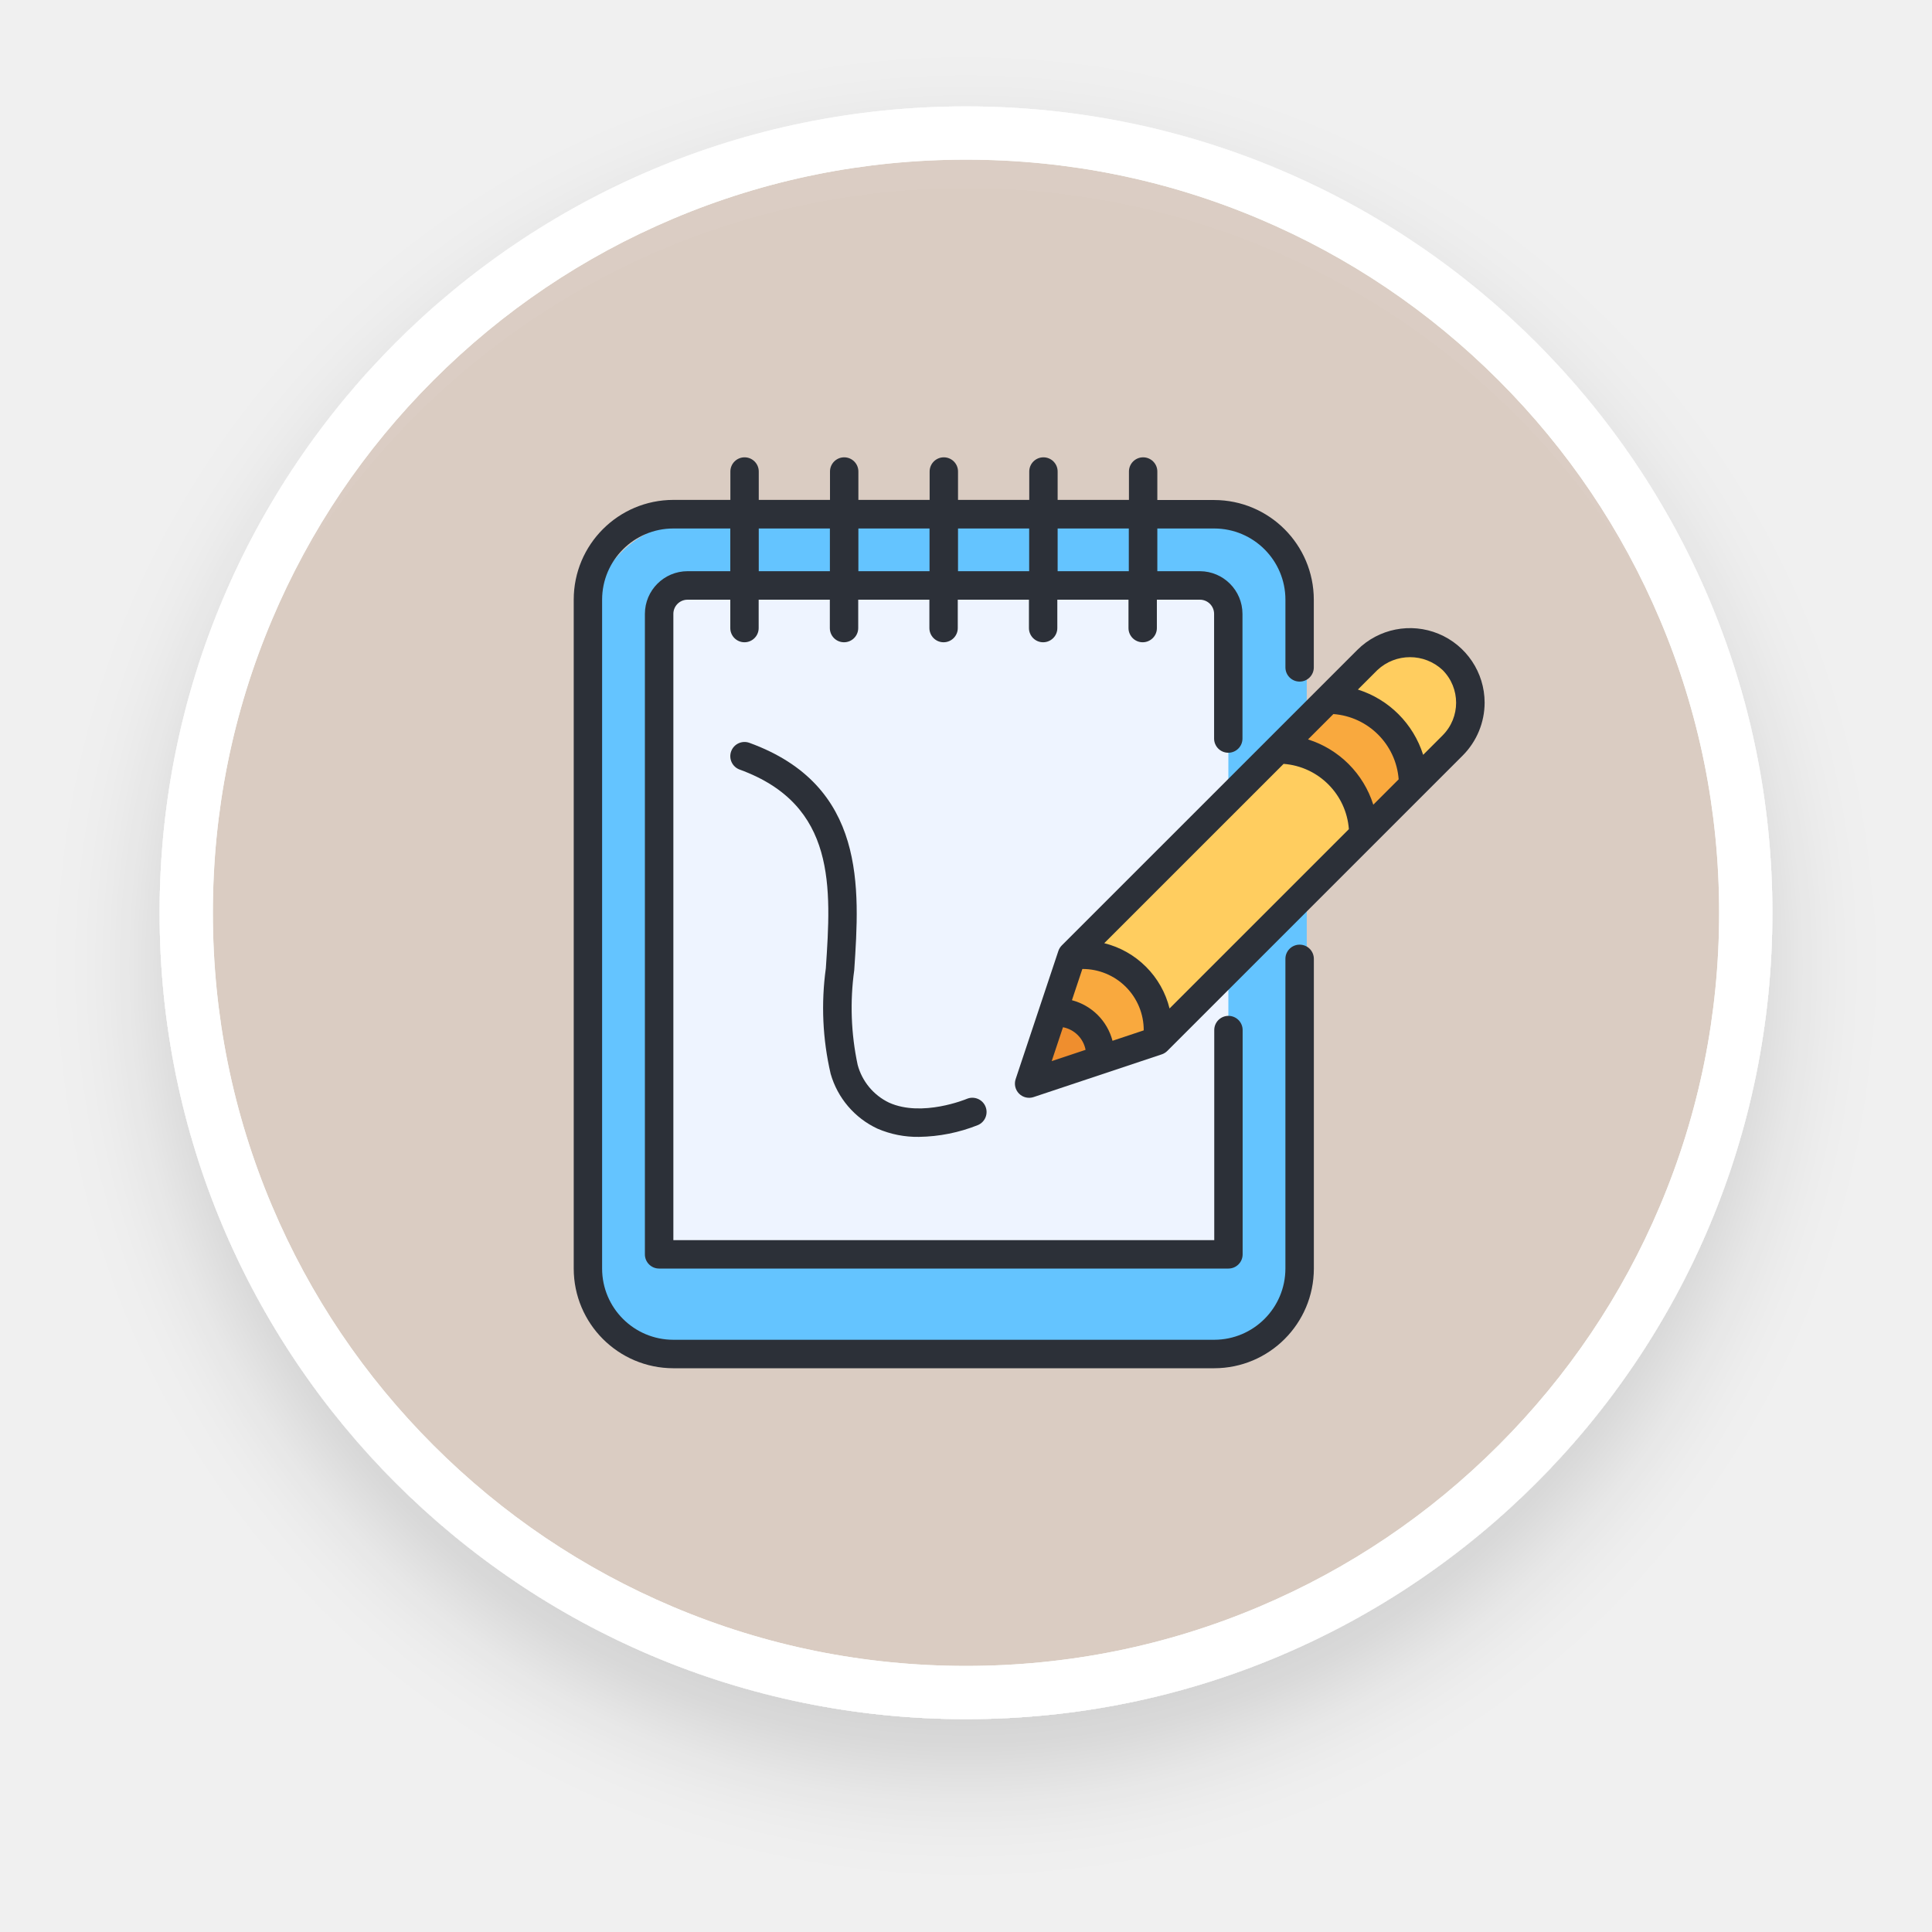
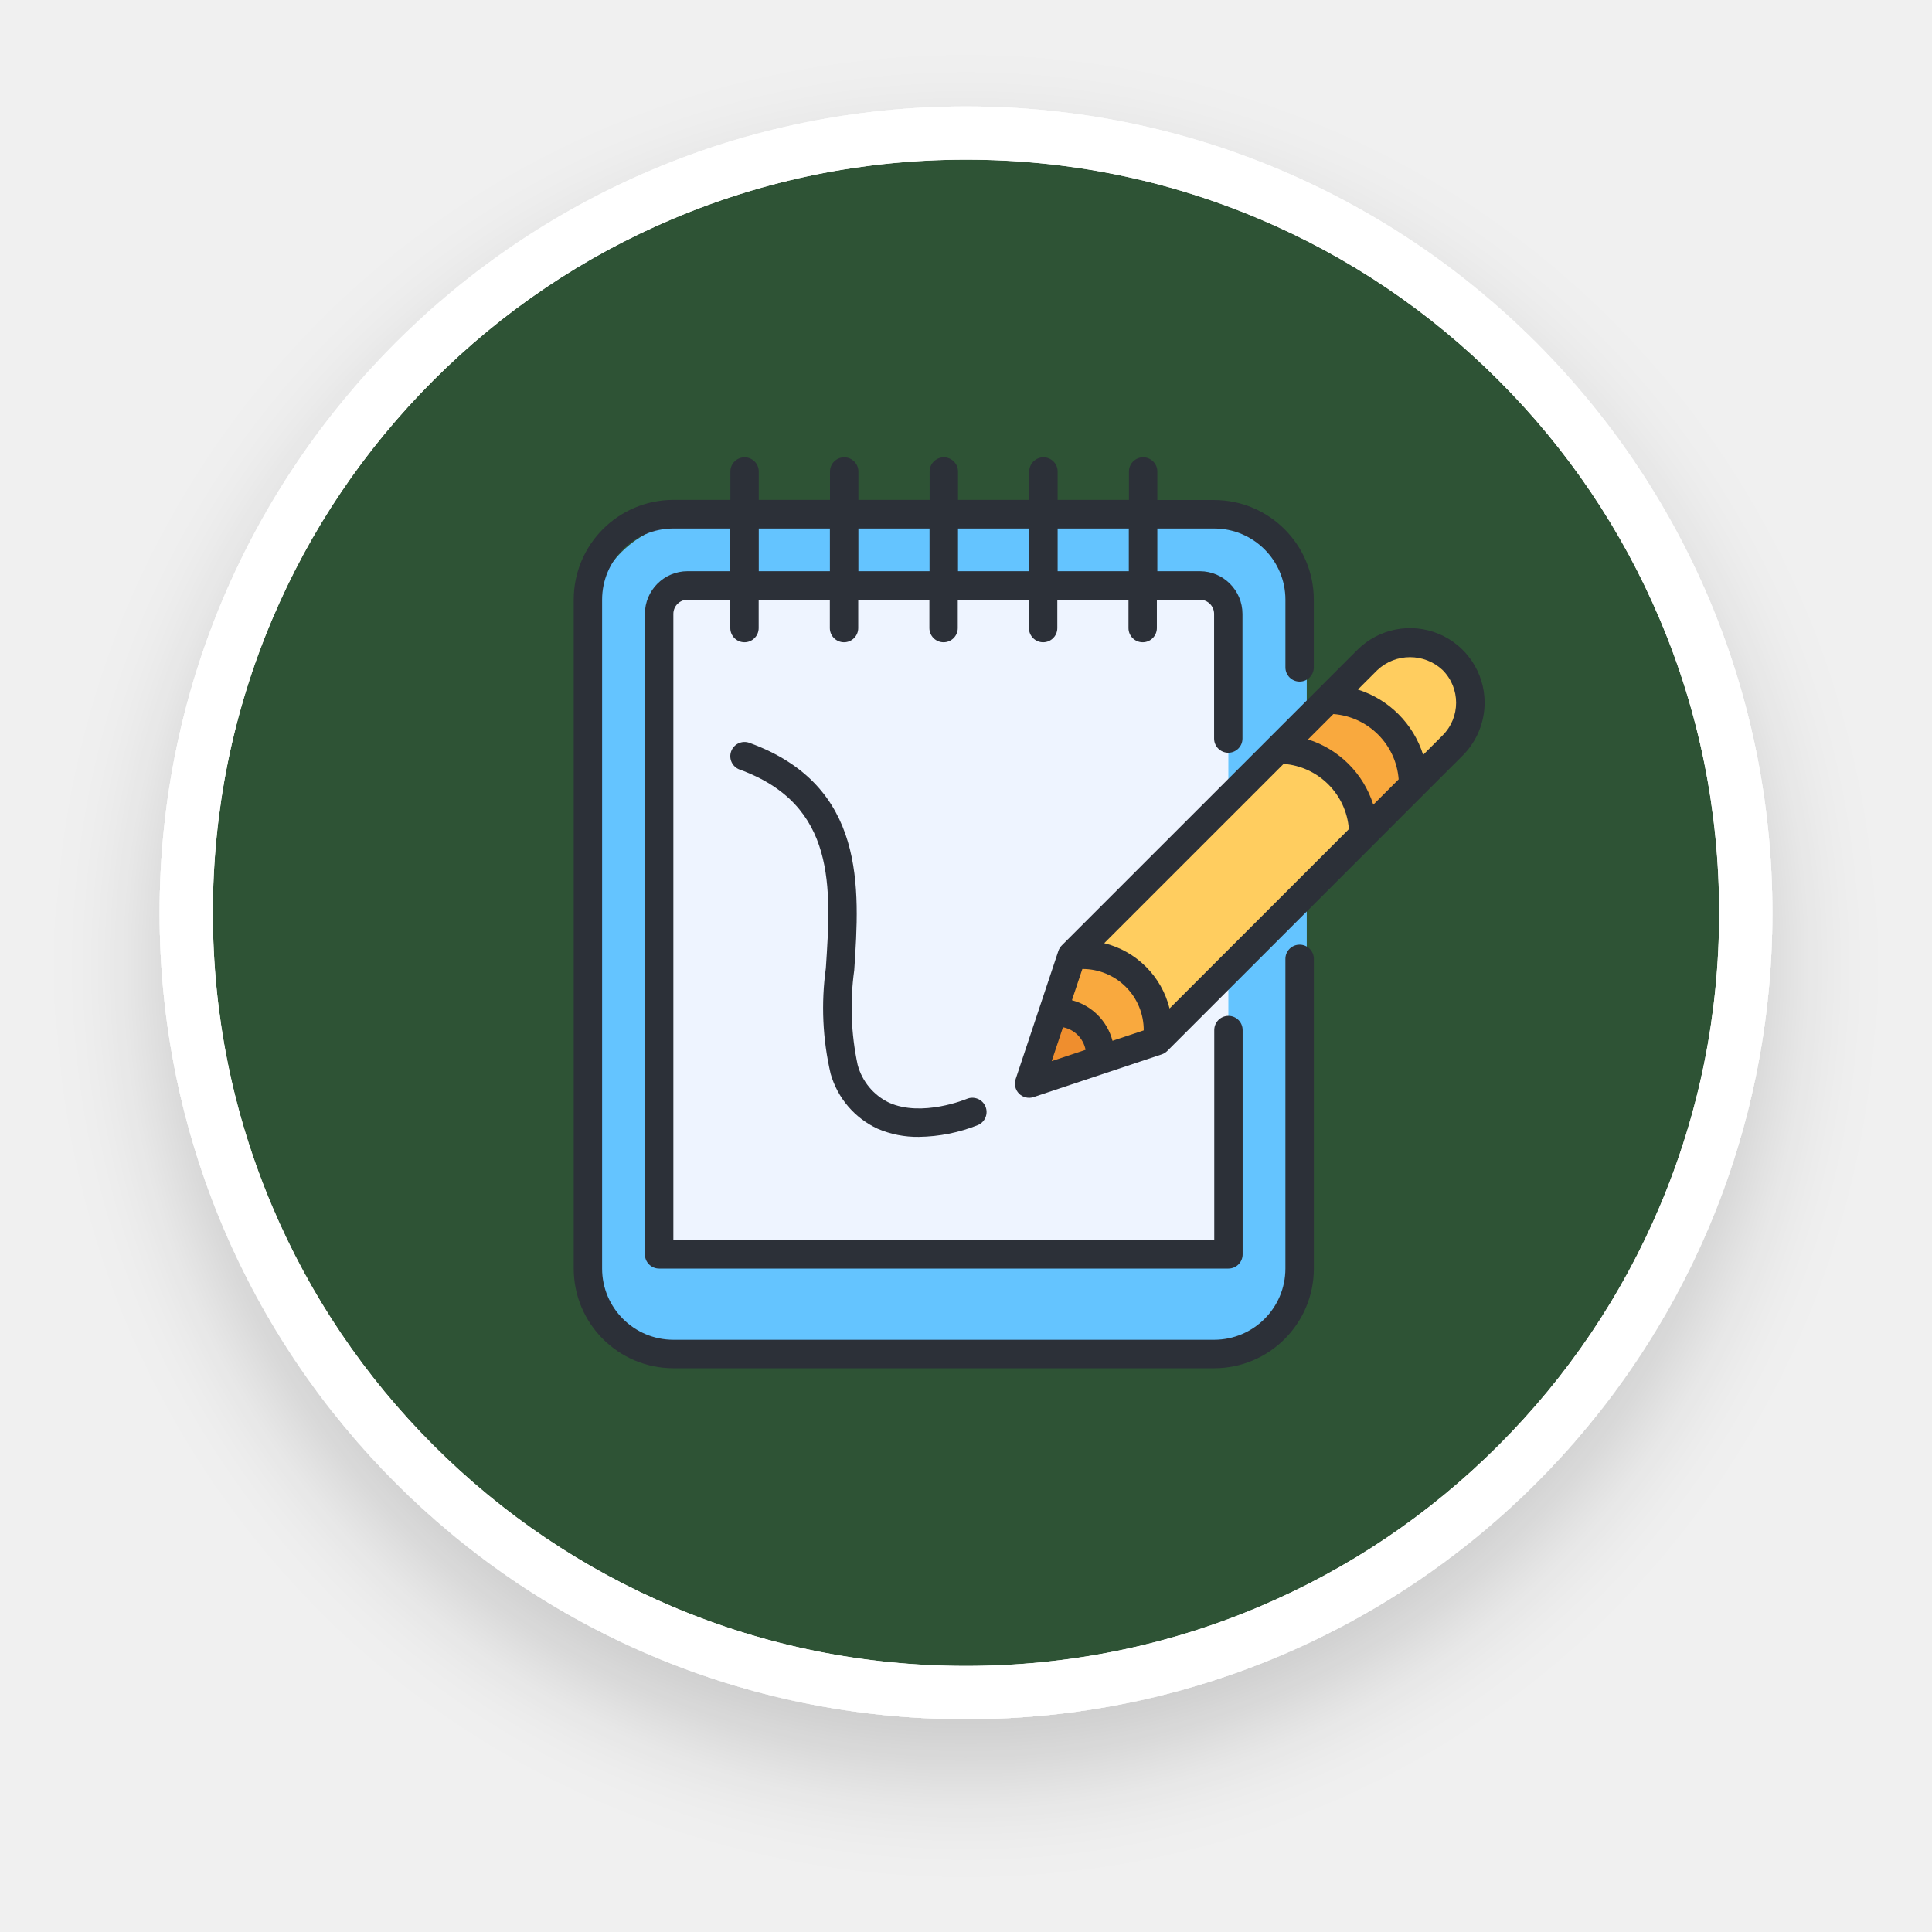
<svg xmlns="http://www.w3.org/2000/svg" width="108.914" height="108.914" viewBox="0 0 108.914 108.914">
  <defs>
    <filter id="Trazado_874925" x="0" y="0" width="108.914" height="108.914" filterUnits="userSpaceOnUse">
      <feOffset dy="3" input="SourceAlpha" />
      <feGaussianBlur stdDeviation="3" result="blur" />
      <feFlood flood-opacity="0.161" />
      <feComposite operator="in" in2="blur" />
      <feComposite in="SourceGraphic" />
    </filter>
  </defs>
  <g id="Grupo_1111540" data-name="Grupo 1111540" transform="translate(-799.5 -2534.157)">
-     <g id="Grupo_1111316" data-name="Grupo 1111316" transform="translate(0 587.946)">
-       <g id="Grupo_1109835" data-name="Grupo 1109835">
-         <g id="Grupo_1107913" data-name="Grupo 1107913" transform="translate(808.5 1952.211)">
-           <g transform="matrix(1, 0, 0, 1, -9, -6)" filter="url(#Trazado_874925)">
-             <g id="Trazado_874925-2" data-name="Trazado 874925" transform="translate(9 6)" fill="#d8cabd" opacity="0.859">
-               <path d="M 45.457 89.414 C 39.522 89.414 33.766 88.252 28.347 85.96 C 23.113 83.746 18.412 80.577 14.375 76.539 C 10.337 72.502 7.168 67.801 4.954 62.567 C 2.662 57.149 1.5 51.392 1.5 45.457 C 1.5 39.522 2.662 33.766 4.954 28.347 C 7.168 23.113 10.337 18.412 14.375 14.375 C 18.412 10.337 23.113 7.168 28.347 4.954 C 33.766 2.662 39.522 1.5 45.457 1.5 C 51.392 1.5 57.148 2.662 62.566 4.954 C 67.8 7.168 72.502 10.337 76.539 14.375 C 80.576 18.412 83.746 23.113 85.96 28.347 C 88.252 33.766 89.414 39.522 89.414 45.457 C 89.414 51.392 88.252 57.149 85.96 62.567 C 83.746 67.801 80.576 72.502 76.539 76.539 C 72.502 80.577 67.8 83.746 62.566 85.96 C 57.148 88.252 51.392 89.414 45.457 89.414 Z" stroke="none" />
-               <path d="M 45.457 3 C 39.724 3 34.164 4.122 28.932 6.335 C 23.876 8.473 19.335 11.535 15.435 15.435 C 11.535 19.335 8.473 23.876 6.335 28.932 C 4.122 34.164 3 39.724 3 45.457 C 3 51.19 4.122 56.75 6.335 61.982 C 8.473 67.038 11.535 71.579 15.435 75.479 C 19.335 79.379 23.876 82.441 28.932 84.579 C 34.164 86.792 39.724 87.914 45.457 87.914 C 51.19 87.914 56.75 86.792 61.982 84.579 C 67.037 82.441 71.578 79.379 75.478 75.479 C 79.378 71.579 82.44 67.038 84.578 61.982 C 86.791 56.75 87.914 51.19 87.914 45.457 C 87.914 39.724 86.791 34.164 84.578 28.932 C 82.44 23.876 79.378 19.335 75.478 15.435 C 71.578 11.535 67.037 8.473 61.982 6.335 C 56.75 4.122 51.19 3 45.457 3 M 45.457 0 C 70.562 0 90.914 20.352 90.914 45.457 L 90.914 45.457 C 90.914 70.562 70.562 90.914 45.457 90.914 C 20.352 90.914 0 70.562 0 45.457 L 0 45.457 C 0 20.352 20.352 0 45.457 0 Z" stroke="none" fill="#fff" />
-             </g>
-           </g>
-           <g id="Trazado_874923" data-name="Trazado 874923" transform="translate(0 0)" fill="none">
-             <path d="M45.457,0A45.457,45.457,0,0,1,90.914,45.457h0A45.457,45.457,0,0,1,0,45.457H0A45.457,45.457,0,0,1,45.457,0Z" stroke="none" />
-             <path d="M 45.457 3 C 39.724 3 34.164 4.122 28.932 6.335 C 23.876 8.473 19.335 11.535 15.435 15.435 C 11.535 19.335 8.473 23.876 6.335 28.932 C 4.122 34.164 3 39.724 3 45.457 C 3 51.19 4.122 56.75 6.335 61.982 C 8.473 67.038 11.535 71.579 15.435 75.479 C 19.335 79.379 23.876 82.441 28.932 84.579 C 34.164 86.792 39.724 87.914 45.457 87.914 C 51.19 87.914 56.75 86.792 61.982 84.579 C 67.037 82.441 71.578 79.379 75.478 75.479 C 79.378 71.579 82.44 67.038 84.578 61.982 C 86.791 56.75 87.914 51.19 87.914 45.457 C 87.914 39.724 86.791 34.164 84.578 28.932 C 82.44 23.876 79.378 19.335 75.478 15.435 C 71.578 11.535 67.037 8.473 61.982 6.335 C 56.75 4.122 51.19 3 45.457 3 M 45.457 0 C 70.562 0 90.914 20.352 90.914 45.457 L 90.914 45.457 C 90.914 70.562 70.562 90.914 45.457 90.914 C 20.352 90.914 0 70.562 0 45.457 L 0 45.457 C 0 20.352 20.352 0 45.457 0 Z" stroke="none" fill="#fff" />
-           </g>
-         </g>
+     <g transform="matrix(1, 0, 0, 1, 799.5, 2534.16)" filter="url(#Trazado_874925)">
+       <g id="Trazado_874925-2" data-name="Trazado 874925" transform="translate(9 6)" fill="#2f5235">
+         <path d="M 45.457 89.414 C 39.522 89.414 33.766 88.252 28.347 85.96 C 23.113 83.746 18.412 80.577 14.375 76.539 C 10.337 72.502 7.168 67.801 4.954 62.567 C 2.662 57.149 1.5 51.392 1.5 45.457 C 1.5 39.522 2.662 33.766 4.954 28.347 C 7.168 23.113 10.337 18.412 14.375 14.375 C 18.412 10.337 23.113 7.168 28.347 4.954 C 33.766 2.662 39.522 1.5 45.457 1.5 C 51.392 1.5 57.148 2.662 62.566 4.954 C 67.8 7.168 72.502 10.337 76.539 14.375 C 80.576 18.412 83.746 23.113 85.96 28.347 C 88.252 33.766 89.414 39.522 89.414 45.457 C 89.414 51.392 88.252 57.149 85.96 62.567 C 83.746 67.801 80.576 72.502 76.539 76.539 C 72.502 80.577 67.8 83.746 62.566 85.96 C 57.148 88.252 51.392 89.414 45.457 89.414 Z" stroke="none" />
+         <path d="M 45.457 3 C 39.724 3 34.164 4.122 28.932 6.335 C 23.876 8.473 19.335 11.535 15.435 15.435 C 11.535 19.335 8.473 23.876 6.335 28.932 C 4.122 34.164 3 39.724 3 45.457 C 3 51.19 4.122 56.75 6.335 61.982 C 8.473 67.038 11.535 71.579 15.435 75.479 C 19.335 79.379 23.876 82.441 28.932 84.579 C 34.164 86.792 39.724 87.914 45.457 87.914 C 51.19 87.914 56.75 86.792 61.982 84.579 C 67.037 82.441 71.578 79.379 75.478 75.479 C 79.378 71.579 82.44 67.038 84.578 61.982 C 86.791 56.75 87.914 51.19 87.914 45.457 C 87.914 39.724 86.791 34.164 84.578 28.932 C 82.44 23.876 79.378 19.335 75.478 15.435 C 71.578 11.535 67.037 8.473 61.982 6.335 C 56.75 4.122 51.19 3 45.457 3 M 45.457 0 C 70.562 0 90.914 20.352 90.914 45.457 L 90.914 45.457 C 90.914 70.562 70.562 90.914 45.457 90.914 C 20.352 90.914 0 70.562 0 45.457 L 0 45.457 C 0 20.352 20.352 0 45.457 0 Z" stroke="none" fill="#fff" />
      </g>
+     </g>
+     <g id="Trazado_874923" data-name="Trazado 874923" transform="translate(808.5 2540.157)" fill="none">
+       <path d="M45.457,0A45.457,45.457,0,0,1,90.914,45.457h0A45.457,45.457,0,0,1,0,45.457H0A45.457,45.457,0,0,1,45.457,0Z" stroke="none" />
+       <path d="M 45.457 3 C 39.724 3 34.164 4.122 28.932 6.335 C 23.876 8.473 19.335 11.535 15.435 15.435 C 11.535 19.335 8.473 23.876 6.335 28.932 C 4.122 34.164 3 39.724 3 45.457 C 3 51.19 4.122 56.75 6.335 61.982 C 8.473 67.038 11.535 71.579 15.435 75.479 C 19.335 79.379 23.876 82.441 28.932 84.579 C 34.164 86.792 39.724 87.914 45.457 87.914 C 51.19 87.914 56.75 86.792 61.982 84.579 C 67.037 82.441 71.578 79.379 75.478 75.479 C 79.378 71.579 82.44 67.038 84.578 61.982 C 86.791 56.75 87.914 51.19 87.914 45.457 C 87.914 39.724 86.791 34.164 84.578 28.932 C 82.44 23.876 79.378 19.335 75.478 15.435 C 71.578 11.535 67.037 8.473 61.982 6.335 C 56.75 4.122 51.19 3 45.457 3 M 45.457 0 C 70.562 0 90.914 20.352 90.914 45.457 L 90.914 45.457 C 90.914 70.562 70.562 90.914 45.457 90.914 C 20.352 90.914 0 70.562 0 45.457 L 0 45.457 C 0 20.352 20.352 0 45.457 0 Z" stroke="none" fill="#fff" />
    </g>
    <g id="libro-de-bocetos" transform="translate(831.843 2559.938)">
      <rect id="Rectángulo_405134" data-name="Rectángulo 405134" width="40.406" height="46.834" rx="6" transform="translate(0.918 3.599)" fill="#64c4ff" />
      <path id="Trazado_1034017" data-name="Trazado 1034017" d="M6,46.711V10.6A1.606,1.606,0,0,1,7.6,9H36.49a1.606,1.606,0,0,1,1.6,1.6V46.711Z" transform="translate(-1.186 -1.779)" fill="#eef4ff" />
      <path id="Trazado_1034018" data-name="Trazado 1034018" d="M34.407,30.652,51.064,14a3.4,3.4,0,0,1,4.814,4.814L39.222,35.466,32,37.873Z" transform="translate(-6.325 -2.569)" fill="#ffcd5f" />
      <path id="Trazado_1034019" data-name="Trazado 1034019" d="M34.408,34.989a4.369,4.369,0,0,1,.62-.045A4.258,4.258,0,0,1,39.222,39.8L32,42.21Z" transform="translate(-6.325 -6.906)" fill="#f9a93e" />
      <path id="Trazado_1034020" data-name="Trazado 1034020" d="M54.314,24.622A4.82,4.82,0,0,0,49.5,19.808L52.308,17a4.82,4.82,0,0,1,4.814,4.814Z" transform="translate(-9.783 -3.36)" fill="#f9a93e" />
      <path id="Trazado_1034021" data-name="Trazado 1034021" d="M33.337,39h.268a2.41,2.41,0,0,1,2.407,2.407v.268L32,43.011Z" transform="translate(-6.325 -7.708)" fill="#ef8e2e" />
      <g id="Grupo_1177650" data-name="Grupo 1177650">
        <path id="Trazado_1034022" data-name="Trazado 1034022" d="M40.92,27.473a.8.8,0,0,0-.8.8V45.735a4.017,4.017,0,0,1-4.012,4.012H5.617A4.017,4.017,0,0,1,1.6,45.735V8.024A4.017,4.017,0,0,1,5.617,4.012H8.826V6.419H6.419A2.41,2.41,0,0,0,4.012,8.826V44.932a.8.8,0,0,0,.8.8H36.909a.8.8,0,0,0,.8-.8V32.287a.8.8,0,1,0-1.6,0V44.13H5.617V8.826a.8.8,0,0,1,.8-.8H8.826v1.6a.8.8,0,1,0,1.6,0v-1.6h4.012v1.6a.8.8,0,1,0,1.6,0v-1.6h4.012v1.6a.8.8,0,1,0,1.6,0v-1.6h4.012v1.6a.8.8,0,0,0,1.6,0v-1.6h4.012v1.6a.8.8,0,0,0,1.6,0v-1.6H35.3a.8.8,0,0,1,.8.8v7.028a.8.8,0,0,0,1.6,0V8.826A2.41,2.41,0,0,0,35.3,6.419H32.9V4.012h3.209a4.017,4.017,0,0,1,4.012,4.012v3.819a.8.8,0,0,0,1.6,0V8.024a5.623,5.623,0,0,0-5.617-5.617H32.9V.8a.8.8,0,0,0-1.6,0v1.6H27.28V.8a.8.8,0,0,0-1.6,0v1.6H21.664V.8a.8.8,0,1,0-1.6,0v1.6H16.047V.8a.8.8,0,1,0-1.6,0v1.6H10.431V.8a.8.8,0,1,0-1.6,0v1.6H5.617A5.623,5.623,0,0,0,0,8.024V45.735a5.623,5.623,0,0,0,5.617,5.617h30.49a5.623,5.623,0,0,0,5.617-5.617V28.275A.8.8,0,0,0,40.92,27.473ZM31.292,4.012V6.419H27.28V4.012Zm-5.617,0V6.419H21.664V4.012Zm-5.617,0V6.419H16.047V4.012Zm-5.617,0V6.419H10.431V4.012Z" fill="#2c3038" />
        <path id="Trazado_1034023" data-name="Trazado 1034023" d="M57.478,16.2A4.206,4.206,0,0,0,50.3,13.23l-2.214,2.214h0l-2.808,2.808h0L33.642,29.887a.805.805,0,0,0-.194.313l-2.407,7.221a.8.8,0,0,0,1.015,1.015l7.221-2.407a.805.805,0,0,0,.313-.194L51.225,24.2h0l2.808-2.808h0l2.214-2.214A4.233,4.233,0,0,0,57.478,16.2ZM36.5,35.264a3.2,3.2,0,0,0-2.287-2.287l.587-1.761a3.445,3.445,0,0,1,3.46,3.461Zm1.886-4.173a5.027,5.027,0,0,0-2.351-1.329L46.145,19.653a3.993,3.993,0,0,1,3.68,3.68L39.716,33.442A5.022,5.022,0,0,0,38.387,31.091Zm9.136-12.816,1.43-1.43a3.993,3.993,0,0,1,3.68,3.68l-1.43,1.43A5.641,5.641,0,0,0,47.523,18.275ZM33.708,34.5a1.605,1.605,0,0,1,1.274,1.274l-1.91.637ZM55.113,18.044l-1.1,1.1a5.641,5.641,0,0,0-3.68-3.68l1.1-1.1a2.689,2.689,0,0,1,3.676,0,2.607,2.607,0,0,1,0,3.683Z" transform="translate(-6.127 -2.372)" fill="#2c3038" />
        <path id="Trazado_1034024" data-name="Trazado 1034024" d="M16.658,38.708A4.894,4.894,0,0,0,19.3,41.8a5.686,5.686,0,0,0,2.336.462,9.315,9.315,0,0,0,3.325-.666.8.8,0,0,0-.631-1.475c-.025.01-2.522,1.049-4.378.212A3.315,3.315,0,0,1,18.18,38.2a15.427,15.427,0,0,1-.192-5.34c.309-4.638.694-10.41-5.911-12.812a.8.8,0,1,0-.548,1.508c5.472,1.99,5.16,6.67,4.858,11.2A16.361,16.361,0,0,0,16.658,38.708Z" transform="translate(-2.174 -3.953)" fill="#2c3038" />
      </g>
    </g>
  </g>
</svg>
